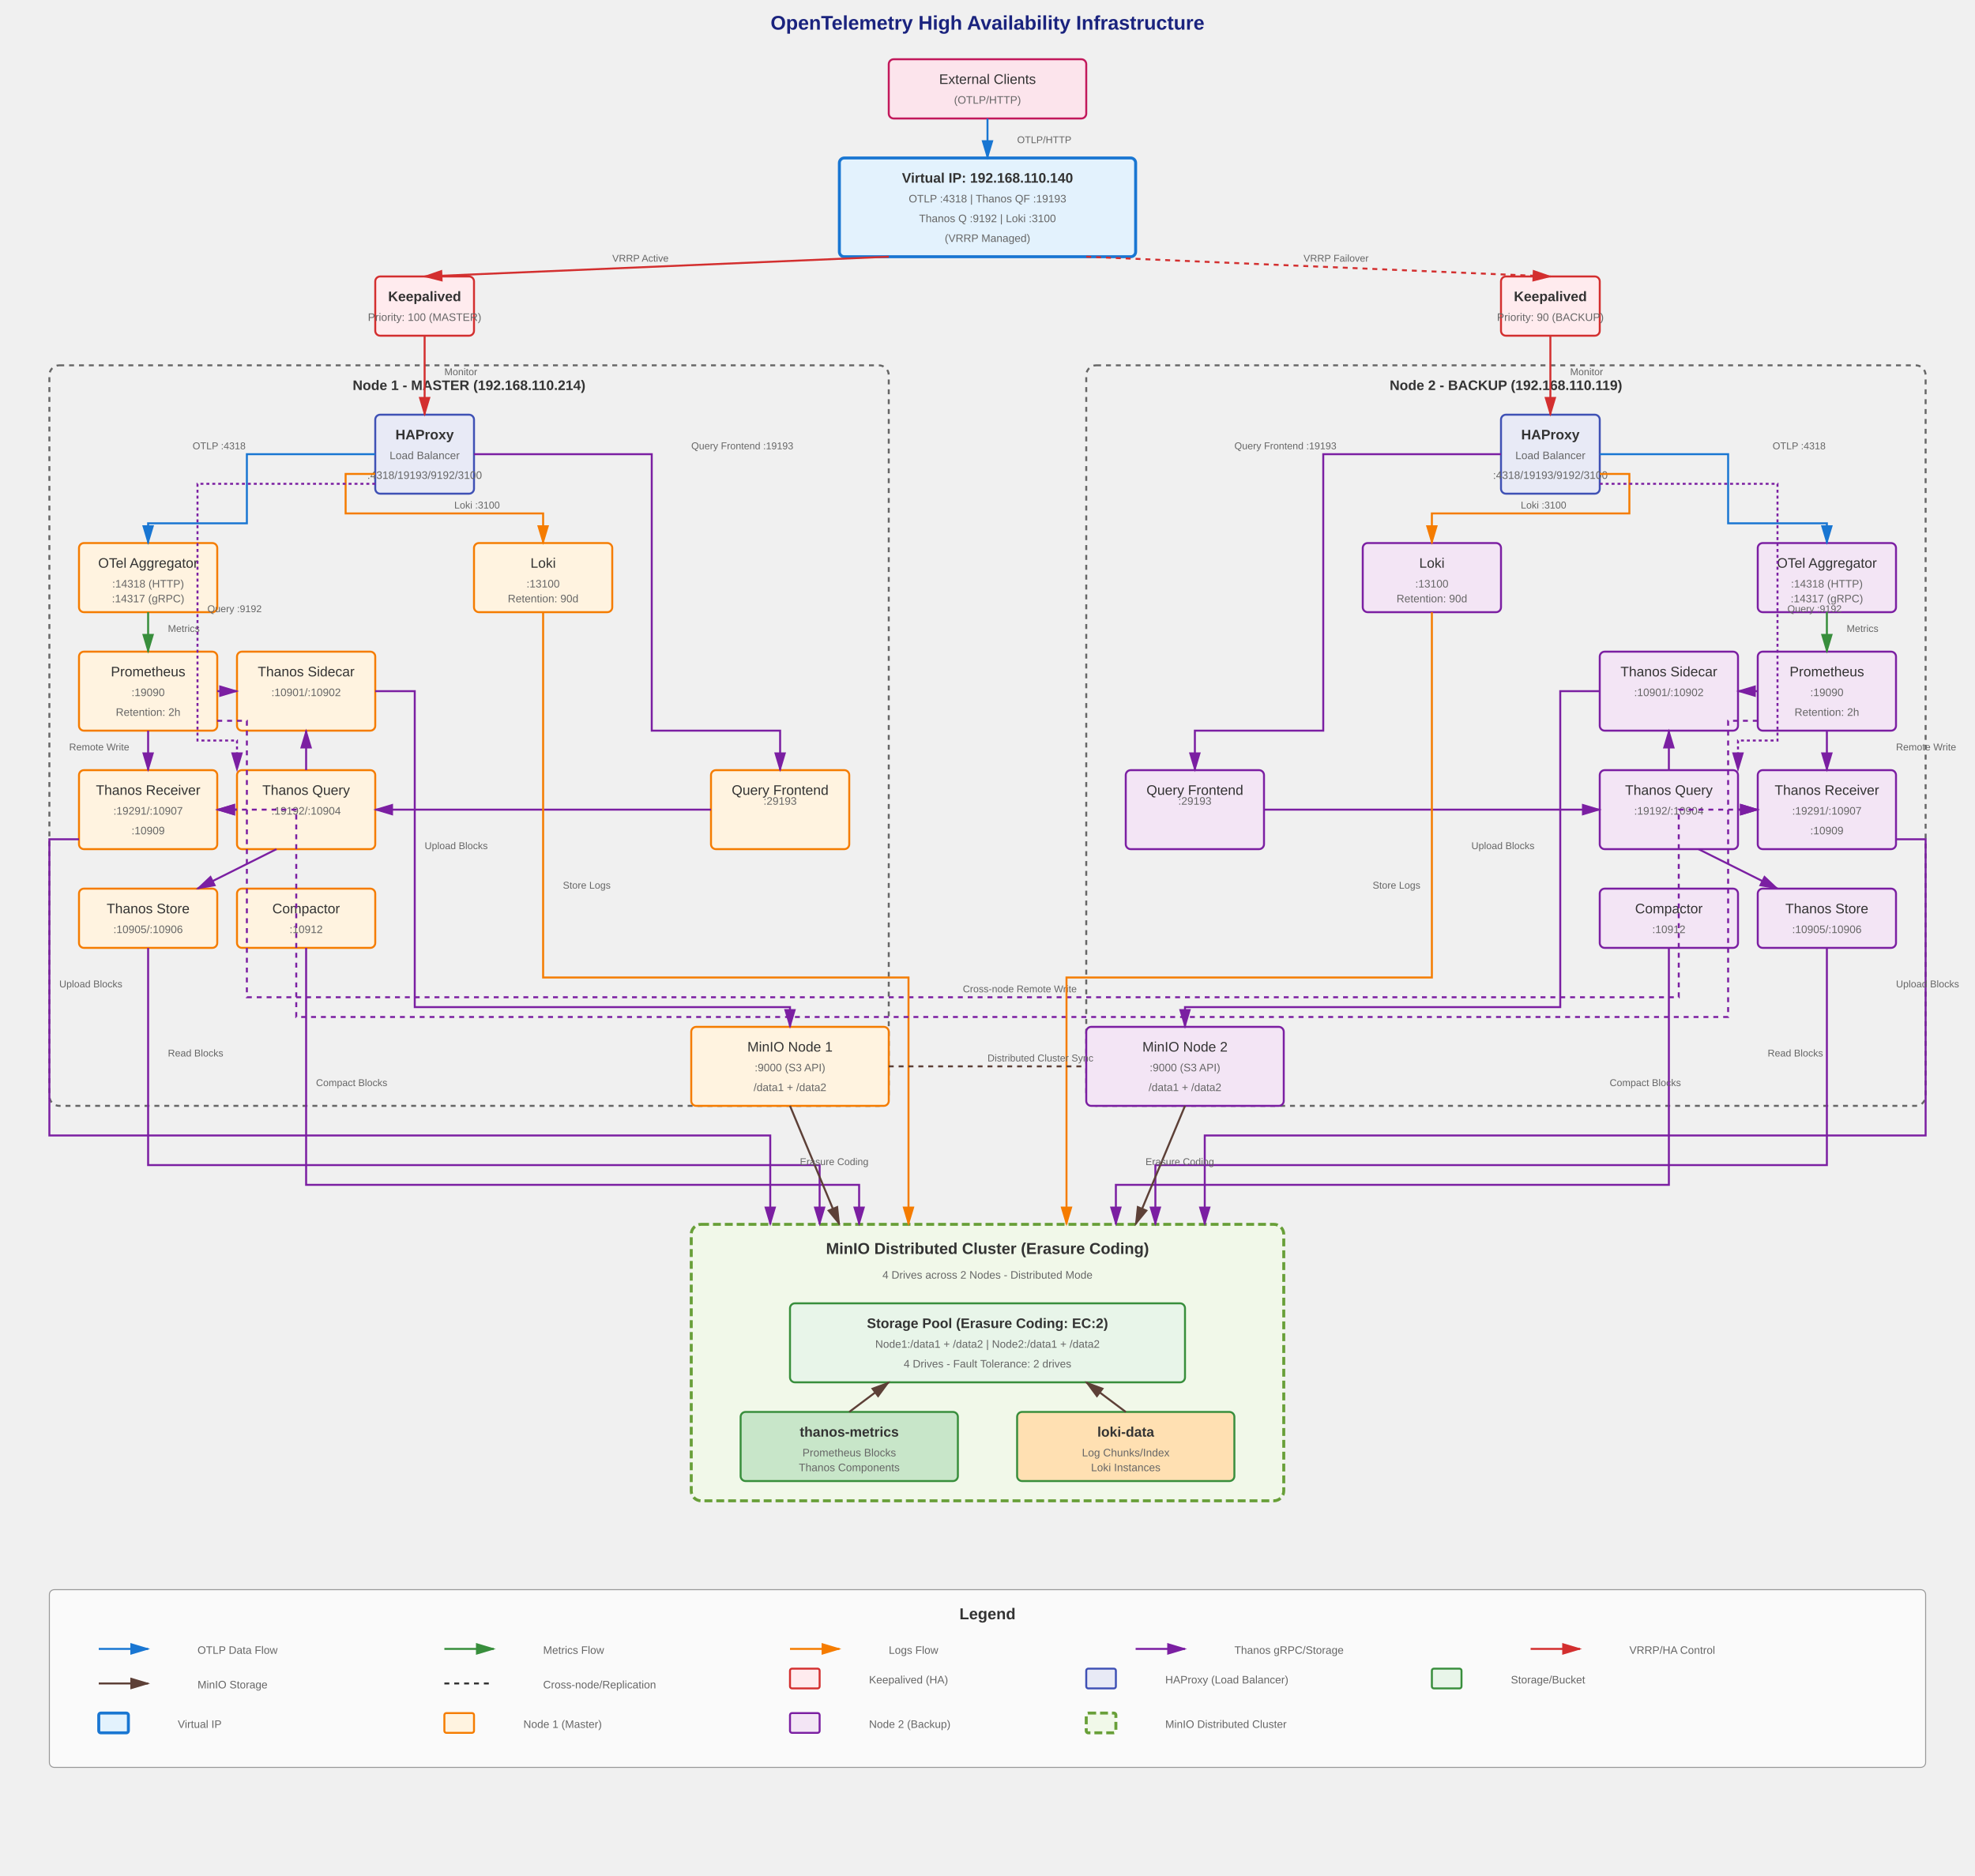
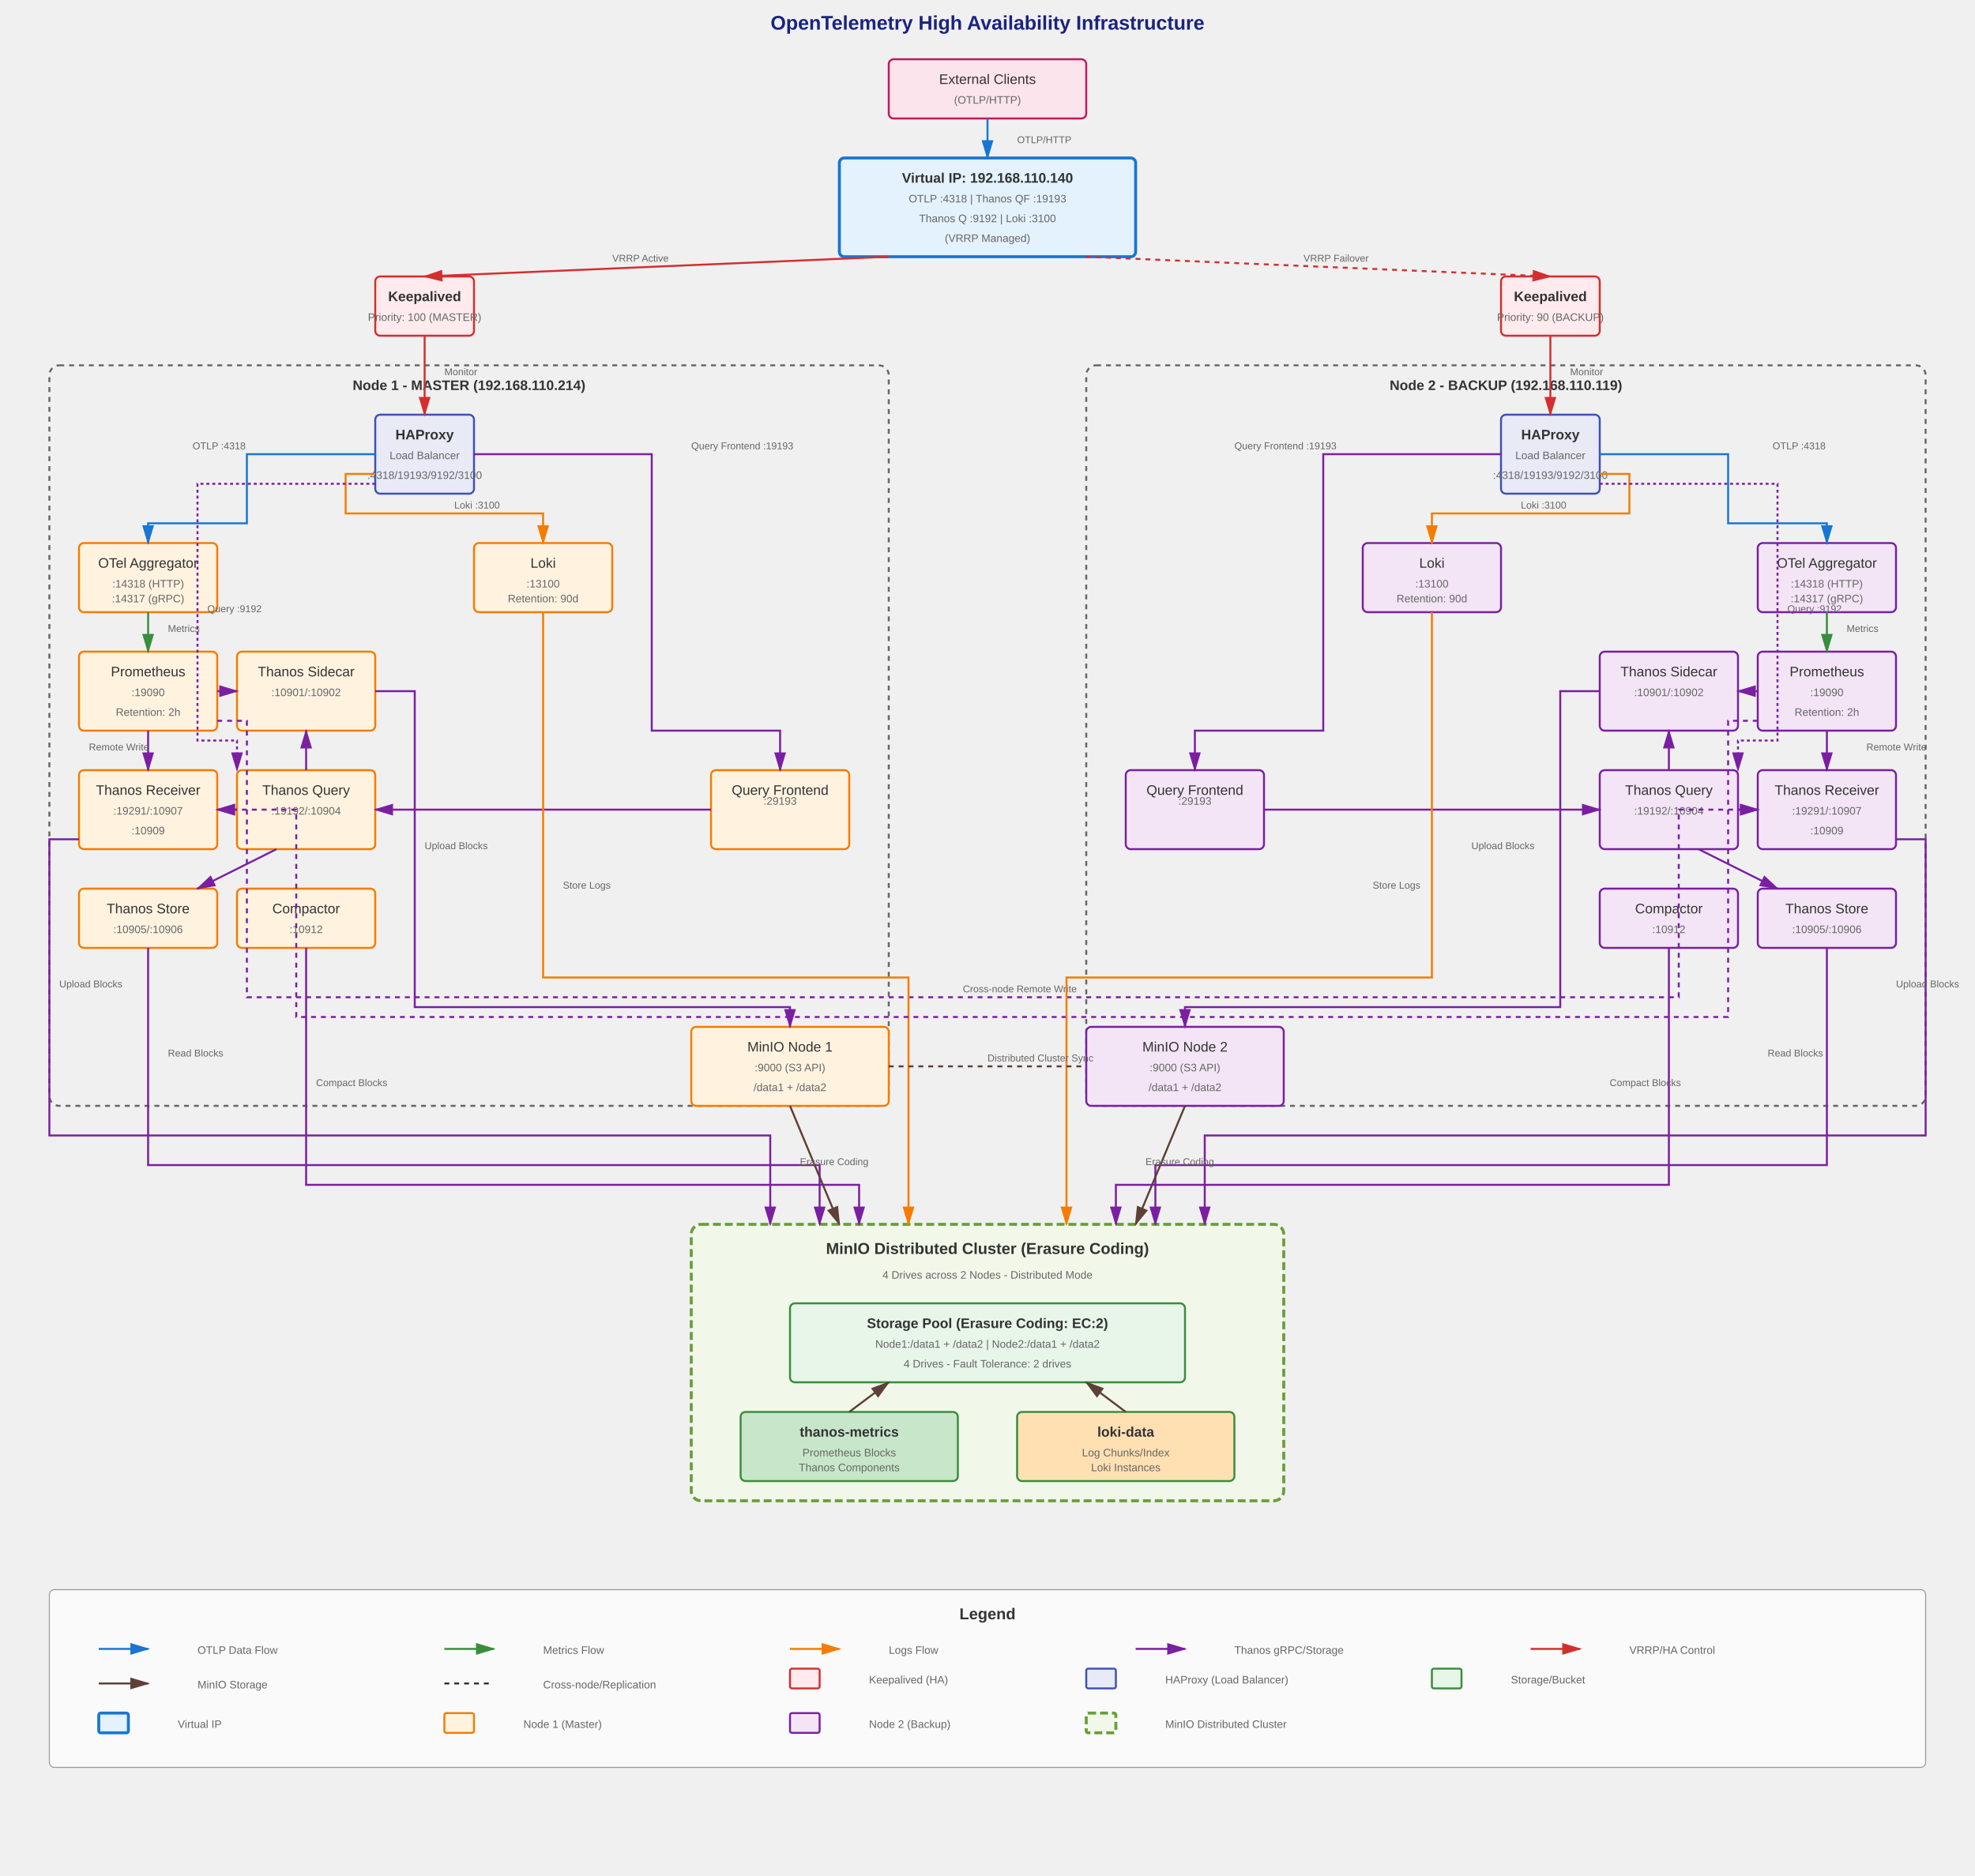
<svg xmlns="http://www.w3.org/2000/svg" viewBox="0 0 2000 1900" width="2000" height="1900">
  <defs>
    <style>
      .box { fill: #ffffff; stroke: #333; stroke-width: 2; }
      .cluster { fill: #f0f0f0; stroke: #666; stroke-width: 2; stroke-dasharray: 5,5; }
      .vip-box { fill: #e3f2fd; stroke: #1976d2; stroke-width: 3; }
      .master-box { fill: #fff3e0; stroke: #f57c00; stroke-width: 2; }
      .backup-box { fill: #f3e5f5; stroke: #7b1fa2; stroke-width: 2; }
      .storage-box { fill: #e8f5e9; stroke: #388e3c; stroke-width: 2; }
      .client-box { fill: #fce4ec; stroke: #c2185b; stroke-width: 2; }
      .keepalived-box { fill: #ffebee; stroke: #d32f2f; stroke-width: 2; }
      .haproxy-box { fill: #e8eaf6; stroke: #3f51b5; stroke-width: 2; }
      .minio-cluster { fill: #f1f8e9; stroke: #689f38; stroke-width: 3; stroke-dasharray: 8,4; }
      .text { font-family: Arial, sans-serif; font-size: 14px; fill: #333; text-anchor: middle; }
      .text-small { font-family: Arial, sans-serif; font-size: 11px; fill: #666; text-anchor: middle; }
      .title { font-family: Arial, sans-serif; font-size: 20px; font-weight: bold; fill: #1a237e; text-anchor: middle; }
      .label { font-family: Arial, sans-serif; font-size: 10px; fill: #666; }
      .line { stroke: #333; stroke-width: 2; fill: none; }
      .line-blue { stroke: #1976d2; stroke-width: 2; fill: none; }
      .line-orange { stroke: #f57c00; stroke-width: 2; fill: none; }
      .line-green { stroke: #388e3c; stroke-width: 2; fill: none; }
      .line-purple { stroke: #7b1fa2; stroke-width: 2; fill: none; }
      .line-brown { stroke: #5d4037; stroke-width: 2; fill: none; }
      .line-red { stroke: #d32f2f; stroke-width: 2; fill: none; }
      .arrow { stroke: #333; stroke-width: 2; fill: #333; }
    </style>
    <marker id="arrowhead" markerWidth="10" markerHeight="10" refX="9" refY="3" orient="auto">
      <polygon points="0 0, 10 3, 0 6" fill="#333" />
    </marker>
    <marker id="arrowhead-blue" markerWidth="10" markerHeight="10" refX="9" refY="3" orient="auto">
      <polygon points="0 0, 10 3, 0 6" fill="#1976d2" />
    </marker>
    <marker id="arrowhead-orange" markerWidth="10" markerHeight="10" refX="9" refY="3" orient="auto">
      <polygon points="0 0, 10 3, 0 6" fill="#f57c00" />
    </marker>
    <marker id="arrowhead-green" markerWidth="10" markerHeight="10" refX="9" refY="3" orient="auto">
      <polygon points="0 0, 10 3, 0 6" fill="#388e3c" />
    </marker>
    <marker id="arrowhead-purple" markerWidth="10" markerHeight="10" refX="9" refY="3" orient="auto">
      <polygon points="0 0, 10 3, 0 6" fill="#7b1fa2" />
    </marker>
    <marker id="arrowhead-red" markerWidth="10" markerHeight="10" refX="9" refY="3" orient="auto">
      <polygon points="0 0, 10 3, 0 6" fill="#d32f2f" />
    </marker>
    <marker id="arrowhead-brown" markerWidth="10" markerHeight="10" refX="9" refY="3" orient="auto">
      <polygon points="0 0, 10 3, 0 6" fill="#5d4037" />
    </marker>
  </defs>
  <text x="1000" y="30" class="title">OpenTelemetry High Availability Infrastructure</text>
  <rect x="900" y="60" width="200" height="60" class="client-box" rx="5" />
  <text x="1000" y="85" class="text">External Clients</text>
  <text x="1000" y="105" class="text-small">(OTLP/HTTP)</text>
  <rect x="850" y="160" width="300" height="100" class="vip-box" rx="5" />
  <text x="1000" y="185" class="text" style="font-weight: bold;">Virtual IP: 192.168.110.140</text>
  <text x="1000" y="205" class="text-small">OTLP :4318 | Thanos QF :19193</text>
  <text x="1000" y="225" class="text-small">Thanos Q :9192 | Loki :3100</text>
  <text x="1000" y="245" class="text-small">(VRRP Managed)</text>
  <rect x="380" y="280" width="100" height="60" class="keepalived-box" rx="5" />
  <text x="430" y="305" class="text" style="font-weight: bold;">Keepalived</text>
  <text x="430" y="325" class="text-small">Priority: 100 (MASTER)</text>
  <rect x="1520" y="280" width="100" height="60" class="keepalived-box" rx="5" />
  <text x="1570" y="305" class="text" style="font-weight: bold;">Keepalived</text>
  <text x="1570" y="325" class="text-small">Priority: 90 (BACKUP)</text>
  <rect x="50" y="370" width="850" height="750" class="cluster" rx="10" />
  <text x="475" y="395" class="text" style="font-weight: bold;">Node 1 - MASTER (192.168.110.214)</text>
  <rect x="380" y="420" width="100" height="80" class="haproxy-box" rx="5" />
  <text x="430" y="445" class="text" style="font-weight: bold;">HAProxy</text>
  <text x="430" y="465" class="text-small">Load Balancer</text>
  <text x="430" y="485" class="text-small">:4318/19193/9192/3100</text>
  <rect x="80" y="550" width="140" height="70" class="master-box" rx="5" />
  <text x="150" y="575" class="text">OTel Aggregator</text>
  <text x="150" y="595" class="text-small">:14318 (HTTP)</text>
  <text x="150" y="610" class="text-small">:14317 (gRPC)</text>
  <rect x="80" y="660" width="140" height="80" class="master-box" rx="5" />
  <text x="150" y="685" class="text">Prometheus</text>
  <text x="150" y="705" class="text-small">:19090</text>
  <text x="150" y="725" class="text-small">Retention: 2h</text>
  <rect x="240" y="660" width="140" height="80" class="master-box" rx="5" />
  <text x="310" y="685" class="text">Thanos Sidecar</text>
  <text x="310" y="705" class="text-small">:10901/:10902</text>
  <rect x="80" y="780" width="140" height="80" class="master-box" rx="5" />
  <text x="150" y="805" class="text">Thanos Receiver</text>
  <text x="150" y="825" class="text-small">:19291/:10907</text>
  <text x="150" y="845" class="text-small">:10909</text>
  <rect x="240" y="780" width="140" height="80" class="master-box" rx="5" />
  <text x="310" y="805" class="text">Thanos Query</text>
  <text x="310" y="825" class="text-small">:19192/:10904</text>
  <rect x="720" y="780" width="140" height="80" class="master-box" rx="5" />
  <text x="790" y="805" class="text">Query Frontend</text>
  <text x="790" y="815" class="text-small">:29193</text>
  <rect x="80" y="900" width="140" height="60" class="master-box" rx="5" />
  <text x="150" y="925" class="text">Thanos Store</text>
  <text x="150" y="945" class="text-small">:10905/:10906</text>
  <rect x="240" y="900" width="140" height="60" class="master-box" rx="5" />
  <text x="310" y="925" class="text">Compactor</text>
  <text x="310" y="945" class="text-small">:10912</text>
  <rect x="480" y="550" width="140" height="70" class="master-box" rx="5" />
  <text x="550" y="575" class="text">Loki</text>
  <text x="550" y="595" class="text-small">:13100</text>
  <text x="550" y="610" class="text-small">Retention: 90d</text>
  <rect x="700" y="1040" width="200" height="80" class="master-box" rx="5" />
  <text x="800" y="1065" class="text">MinIO Node 1</text>
  <text x="800" y="1085" class="text-small">:9000 (S3 API)</text>
  <text x="800" y="1105" class="text-small">/data1 + /data2</text>
  <rect x="1100" y="370" width="850" height="750" class="cluster" rx="10" />
  <text x="1525" y="395" class="text" style="font-weight: bold;">Node 2 - BACKUP (192.168.110.119)</text>
  <rect x="1520" y="420" width="100" height="80" class="haproxy-box" rx="5" />
  <text x="1570" y="445" class="text" style="font-weight: bold;">HAProxy</text>
  <text x="1570" y="465" class="text-small">Load Balancer</text>
  <text x="1570" y="485" class="text-small">:4318/19193/9192/3100</text>
  <rect x="1780" y="550" width="140" height="70" class="backup-box" rx="5" />
  <text x="1850" y="575" class="text">OTel Aggregator</text>
  <text x="1850" y="595" class="text-small">:14318 (HTTP)</text>
  <text x="1850" y="610" class="text-small">:14317 (gRPC)</text>
  <rect x="1780" y="660" width="140" height="80" class="backup-box" rx="5" />
  <text x="1850" y="685" class="text">Prometheus</text>
  <text x="1850" y="705" class="text-small">:19090</text>
  <text x="1850" y="725" class="text-small">Retention: 2h</text>
  <rect x="1620" y="660" width="140" height="80" class="backup-box" rx="5" />
  <text x="1690" y="685" class="text">Thanos Sidecar</text>
  <text x="1690" y="705" class="text-small">:10901/:10902</text>
  <rect x="1780" y="780" width="140" height="80" class="backup-box" rx="5" />
  <text x="1850" y="805" class="text">Thanos Receiver</text>
  <text x="1850" y="825" class="text-small">:19291/:10907</text>
  <text x="1850" y="845" class="text-small">:10909</text>
  <rect x="1620" y="780" width="140" height="80" class="backup-box" rx="5" />
  <text x="1690" y="805" class="text">Thanos Query</text>
  <text x="1690" y="825" class="text-small">:19192/:10904</text>
  <rect x="1140" y="780" width="140" height="80" class="backup-box" rx="5" />
  <text x="1210" y="805" class="text">Query Frontend</text>
  <text x="1210" y="815" class="text-small">:29193</text>
  <rect x="1780" y="900" width="140" height="60" class="backup-box" rx="5" />
  <text x="1850" y="925" class="text">Thanos Store</text>
  <text x="1850" y="945" class="text-small">:10905/:10906</text>
  <rect x="1620" y="900" width="140" height="60" class="backup-box" rx="5" />
  <text x="1690" y="925" class="text">Compactor</text>
  <text x="1690" y="945" class="text-small">:10912</text>
  <rect x="1380" y="550" width="140" height="70" class="backup-box" rx="5" />
  <text x="1450" y="575" class="text">Loki</text>
  <text x="1450" y="595" class="text-small">:13100</text>
  <text x="1450" y="610" class="text-small">Retention: 90d</text>
  <rect x="1100" y="1040" width="200" height="80" class="backup-box" rx="5" />
  <text x="1200" y="1065" class="text">MinIO Node 2</text>
  <text x="1200" y="1085" class="text-small">:9000 (S3 API)</text>
  <text x="1200" y="1105" class="text-small">/data1 + /data2</text>
  <rect x="700" y="1240" width="600" height="280" class="minio-cluster" rx="10" />
  <text x="1000" y="1270" class="text" style="font-weight: bold; font-size: 16px;">MinIO Distributed Cluster (Erasure Coding)</text>
  <text x="1000" y="1295" class="text-small">4 Drives across 2 Nodes - Distributed Mode</text>
  <rect x="800" y="1320" width="400" height="80" class="storage-box" rx="5" />
  <text x="1000" y="1345" class="text" style="font-weight: bold;">Storage Pool (Erasure Coding: EC:2)</text>
  <text x="1000" y="1365" class="text-small">Node1:/data1 + /data2 | Node2:/data1 + /data2</text>
  <text x="1000" y="1385" class="text-small">4 Drives - Fault Tolerance: 2 drives</text>
  <rect x="750" y="1430" width="220" height="70" class="storage-box" rx="5" style="fill: #c8e6c9;" />
  <text x="860" y="1455" class="text" style="font-weight: bold;">thanos-metrics</text>
  <text x="860" y="1475" class="text-small">Prometheus Blocks</text>
  <text x="860" y="1490" class="text-small">Thanos Components</text>
  <rect x="1030" y="1430" width="220" height="70" class="storage-box" rx="5" style="fill: #ffe0b2;" />
  <text x="1140" y="1455" class="text" style="font-weight: bold;">loki-data</text>
  <text x="1140" y="1475" class="text-small">Log Chunks/Index</text>
  <text x="1140" y="1490" class="text-small">Loki Instances</text>
  <path d="M 1000,120 L 1000,160" class="line-blue" marker-end="url(#arrowhead-blue)" />
  <text x="1030" y="145" class="label" fill="#1976d2">OTLP/HTTP</text>
  <path d="M 900,260 L 430,280" class="line-red" marker-end="url(#arrowhead-red)" />
  <text x="620" y="265" class="label" fill="#d32f2f">VRRP Active</text>
  <path d="M 1100,260 L 1570,280" class="line-red" style="stroke-dasharray: 5,5" marker-end="url(#arrowhead-red)" />
  <text x="1320" y="265" class="label" fill="#d32f2f">VRRP Failover</text>
  <path d="M 430,340 L 430,420" class="line-red" marker-end="url(#arrowhead-red)" />
  <text x="450" y="380" class="label" fill="#d32f2f">Monitor</text>
  <path d="M 380,460 L 250,460 L 250,530 L 150,530 L 150,550" class="line-blue" marker-end="url(#arrowhead-blue)" />
  <text x="195" y="455" class="label" fill="#1976d2">OTLP :4318</text>
  <path d="M 380,480 L 350,480 L 350,520 L 550,520 L 550,550" class="line-orange" marker-end="url(#arrowhead-orange)" />
  <text x="460" y="515" class="label" fill="#f57c00">Loki :3100</text>
  <path d="M 480,460 L 660,460 L 660,740 L 790,740 L 790,780" class="line-purple" marker-end="url(#arrowhead-purple)" />
  <text x="700" y="455" class="label" fill="#7b1fa2">Query Frontend :19193</text>
  <path d="M 380,490 L 200,490 L 200,750 L 240,750 L 240,780" class="line-purple" style="stroke-dasharray: 3,3" marker-end="url(#arrowhead-purple)" />
  <text x="210" y="620" class="label" fill="#7b1fa2">Query :9192</text>
  <path d="M 150,620 L 150,660" class="line-green" marker-end="url(#arrowhead-green)" />
  <text x="170" y="640" class="label" fill="#388e3c">Metrics</text>
  <path d="M 220,700 L 240,700" class="line-purple" marker-end="url(#arrowhead-purple)" />
  <path d="M 150,740 L 150,780" class="line-purple" marker-end="url(#arrowhead-purple)" />
-   <text x="70" y="760" class="label" fill="#7b1fa2">Remote Write</text>
+   <text x="90" y="760" class="label" fill="#7b1fa2">Remote Write</text>
  <path d="M 220,730 L 250,730 L 250,1010 L 1700,1010 L 1700,820 L 1780,820" class="line-purple" style="stroke-dasharray: 5,5" marker-end="url(#arrowhead-purple)" />
  <text x="975" y="1005" class="label" fill="#7b1fa2">Cross-node Remote Write</text>
  <path d="M 720,820 L 380,820" class="line-purple" marker-end="url(#arrowhead-purple)" />
  <path d="M 310,780 L 310,740" class="line-purple" marker-end="url(#arrowhead-purple)" />
  <path d="M 240,820 L 220,820" class="line-purple" marker-end="url(#arrowhead-purple)" />
  <path d="M 280,860 L 200,900" class="line-purple" marker-end="url(#arrowhead-purple)" />
  <path d="M 380,700 L 420,700 L 420,1020 L 800,1020 L 800,1040" class="line-purple" marker-end="url(#arrowhead-purple)" />
  <text x="430" y="860" class="label" fill="#7b1fa2">Upload Blocks</text>
  <path d="M 150,960 L 150,1180 L 830,1180 L 830,1240" class="line-purple" marker-end="url(#arrowhead-purple)" />
  <text x="170" y="1070" class="label" fill="#7b1fa2">Read Blocks</text>
  <path d="M 80,850 L 50,850 L 50,1150 L 780,1150 L 780,1240" class="line-purple" marker-end="url(#arrowhead-purple)" />
  <text x="60" y="1000" class="label" fill="#7b1fa2">Upload Blocks</text>
  <path d="M 310,960 L 310,1200 L 870,1200 L 870,1240" class="line-purple" marker-end="url(#arrowhead-purple)" />
  <text x="320" y="1100" class="label" fill="#7b1fa2">Compact Blocks</text>
  <path d="M 550,620 L 550,990 L 920,990 L 920,1240" class="line-orange" marker-end="url(#arrowhead-orange)" />
  <text x="570" y="900" class="label" fill="#f57c00">Store Logs</text>
  <path d="M 800,1120 L 850,1240" class="line-brown" marker-end="url(#arrowhead-brown)" />
  <text x="810" y="1180" class="label" fill="#5d4037">Erasure Coding</text>
  <path d="M 1570,340 L 1570,420" class="line-red" marker-end="url(#arrowhead-red)" />
  <text x="1590" y="380" class="label" fill="#d32f2f">Monitor</text>
  <path d="M 1620,460 L 1750,460 L 1750,530 L 1850,530 L 1850,550" class="line-blue" marker-end="url(#arrowhead-blue)" />
  <text x="1795" y="455" class="label" fill="#1976d2">OTLP :4318</text>
  <path d="M 1620,480 L 1650,480 L 1650,520 L 1450,520 L 1450,550" class="line-orange" marker-end="url(#arrowhead-orange)" />
  <text x="1540" y="515" class="label" fill="#f57c00">Loki :3100</text>
  <path d="M 1520,460 L 1340,460 L 1340,740 L 1210,740 L 1210,780" class="line-purple" marker-end="url(#arrowhead-purple)" />
  <text x="1250" y="455" class="label" fill="#7b1fa2">Query Frontend :19193</text>
  <path d="M 1620,490 L 1800,490 L 1800,750 L 1760,750 L 1760,780" class="line-purple" style="stroke-dasharray: 3,3" marker-end="url(#arrowhead-purple)" />
  <text x="1810" y="620" class="label" fill="#7b1fa2">Query :9192</text>
  <path d="M 1850,620 L 1850,660" class="line-green" marker-end="url(#arrowhead-green)" />
  <text x="1870" y="640" class="label" fill="#388e3c">Metrics</text>
  <path d="M 1780,700 L 1760,700" class="line-purple" marker-end="url(#arrowhead-purple)" />
  <path d="M 1850,740 L 1850,780" class="line-purple" marker-end="url(#arrowhead-purple)" />
-   <text x="1920" y="760" class="label" fill="#7b1fa2">Remote Write</text>
+   <text x="1890" y="760" class="label" fill="#7b1fa2">Remote Write</text>
  <path d="M 1780,730 L 1750,730 L 1750,1030 L 300,1030 L 300,820 L 220,820" class="line-purple" style="stroke-dasharray: 5,5" marker-end="url(#arrowhead-purple)" />
  <path d="M 1280,820 L 1620,820" class="line-purple" marker-end="url(#arrowhead-purple)" />
  <path d="M 1690,780 L 1690,740" class="line-purple" marker-end="url(#arrowhead-purple)" />
  <path d="M 1760,820 L 1780,820" class="line-purple" marker-end="url(#arrowhead-purple)" />
  <path d="M 1720,860 L 1800,900" class="line-purple" marker-end="url(#arrowhead-purple)" />
  <path d="M 1620,700 L 1580,700 L 1580,1020 L 1200,1020 L 1200,1040" class="line-purple" marker-end="url(#arrowhead-purple)" />
  <text x="1490" y="860" class="label" fill="#7b1fa2">Upload Blocks</text>
  <path d="M 1850,960 L 1850,1180 L 1170,1180 L 1170,1240" class="line-purple" marker-end="url(#arrowhead-purple)" />
  <text x="1790" y="1070" class="label" fill="#7b1fa2">Read Blocks</text>
  <path d="M 1920,850 L 1950,850 L 1950,1150 L 1220,1150 L 1220,1240" class="line-purple" marker-end="url(#arrowhead-purple)" />
  <text x="1920" y="1000" class="label" fill="#7b1fa2">Upload Blocks</text>
  <path d="M 1690,960 L 1690,1200 L 1130,1200 L 1130,1240" class="line-purple" marker-end="url(#arrowhead-purple)" />
  <text x="1630" y="1100" class="label" fill="#7b1fa2">Compact Blocks</text>
  <path d="M 1450,620 L 1450,990 L 1080,990 L 1080,1240" class="line-orange" marker-end="url(#arrowhead-orange)" />
  <text x="1390" y="900" class="label" fill="#f57c00">Store Logs</text>
  <path d="M 1200,1120 L 1150,1240" class="line-brown" marker-end="url(#arrowhead-brown)" />
  <text x="1160" y="1180" class="label" fill="#5d4037">Erasure Coding</text>
  <line x1="900" y1="1080" x2="1100" y2="1080" class="line-brown" style="stroke-dasharray: 5,5" />
  <text x="1000" y="1075" class="label" fill="#5d4037">Distributed Cluster Sync</text>
  <path d="M 860,1430 L 900,1400" class="line-brown" marker-end="url(#arrowhead-brown)" />
  <path d="M 1140,1430 L 1100,1400" class="line-brown" marker-end="url(#arrowhead-brown)" />
  <rect x="50" y="1610" width="1900" height="180" fill="#fafafa" stroke="#999" stroke-width="1" rx="5" />
  <text x="1000" y="1640" class="text" style="font-weight: bold; font-size: 16px;">Legend</text>
  <line x1="100" y1="1670" x2="150" y2="1670" class="line-blue" marker-end="url(#arrowhead-blue)" />
  <text x="200" y="1675" class="text-small" style="text-anchor: start;">OTLP Data Flow</text>
  <line x1="450" y1="1670" x2="500" y2="1670" class="line-green" marker-end="url(#arrowhead-green)" />
  <text x="550" y="1675" class="text-small" style="text-anchor: start;">Metrics Flow</text>
  <line x1="800" y1="1670" x2="850" y2="1670" class="line-orange" marker-end="url(#arrowhead-orange)" />
  <text x="900" y="1675" class="text-small" style="text-anchor: start;">Logs Flow</text>
  <line x1="1150" y1="1670" x2="1200" y2="1670" class="line-purple" marker-end="url(#arrowhead-purple)" />
  <text x="1250" y="1675" class="text-small" style="text-anchor: start;">Thanos gRPC/Storage</text>
  <line x1="1550" y1="1670" x2="1600" y2="1670" class="line-red" marker-end="url(#arrowhead-red)" />
  <text x="1650" y="1675" class="text-small" style="text-anchor: start;">VRRP/HA Control</text>
  <line x1="100" y1="1705" x2="150" y2="1705" class="line-brown" marker-end="url(#arrowhead-brown)" />
  <text x="200" y="1710" class="text-small" style="text-anchor: start;">MinIO Storage</text>
  <line x1="450" y1="1705" x2="500" y2="1705" class="line" style="stroke-dasharray: 5,5" />
  <text x="550" y="1710" class="text-small" style="text-anchor: start;">Cross-node/Replication</text>
  <rect x="800" y="1690" width="30" height="20" class="keepalived-box" rx="2" />
  <text x="880" y="1705" class="text-small" style="text-anchor: start;">Keepalived (HA)</text>
  <rect x="1100" y="1690" width="30" height="20" class="haproxy-box" rx="2" />
  <text x="1180" y="1705" class="text-small" style="text-anchor: start;">HAProxy (Load Balancer)</text>
  <rect x="1450" y="1690" width="30" height="20" class="storage-box" rx="2" />
  <text x="1530" y="1705" class="text-small" style="text-anchor: start;">Storage/Bucket</text>
  <rect x="100" y="1735" width="30" height="20" class="vip-box" rx="2" />
  <text x="180" y="1750" class="text-small" style="text-anchor: start;">Virtual IP</text>
  <rect x="450" y="1735" width="30" height="20" class="master-box" rx="2" />
  <text x="530" y="1750" class="text-small" style="text-anchor: start;">Node 1 (Master)</text>
  <rect x="800" y="1735" width="30" height="20" class="backup-box" rx="2" />
  <text x="880" y="1750" class="text-small" style="text-anchor: start;">Node 2 (Backup)</text>
  <rect x="1100" y="1735" width="30" height="20" class="minio-cluster" rx="2" />
  <text x="1180" y="1750" class="text-small" style="text-anchor: start;">MinIO Distributed Cluster</text>
</svg>
